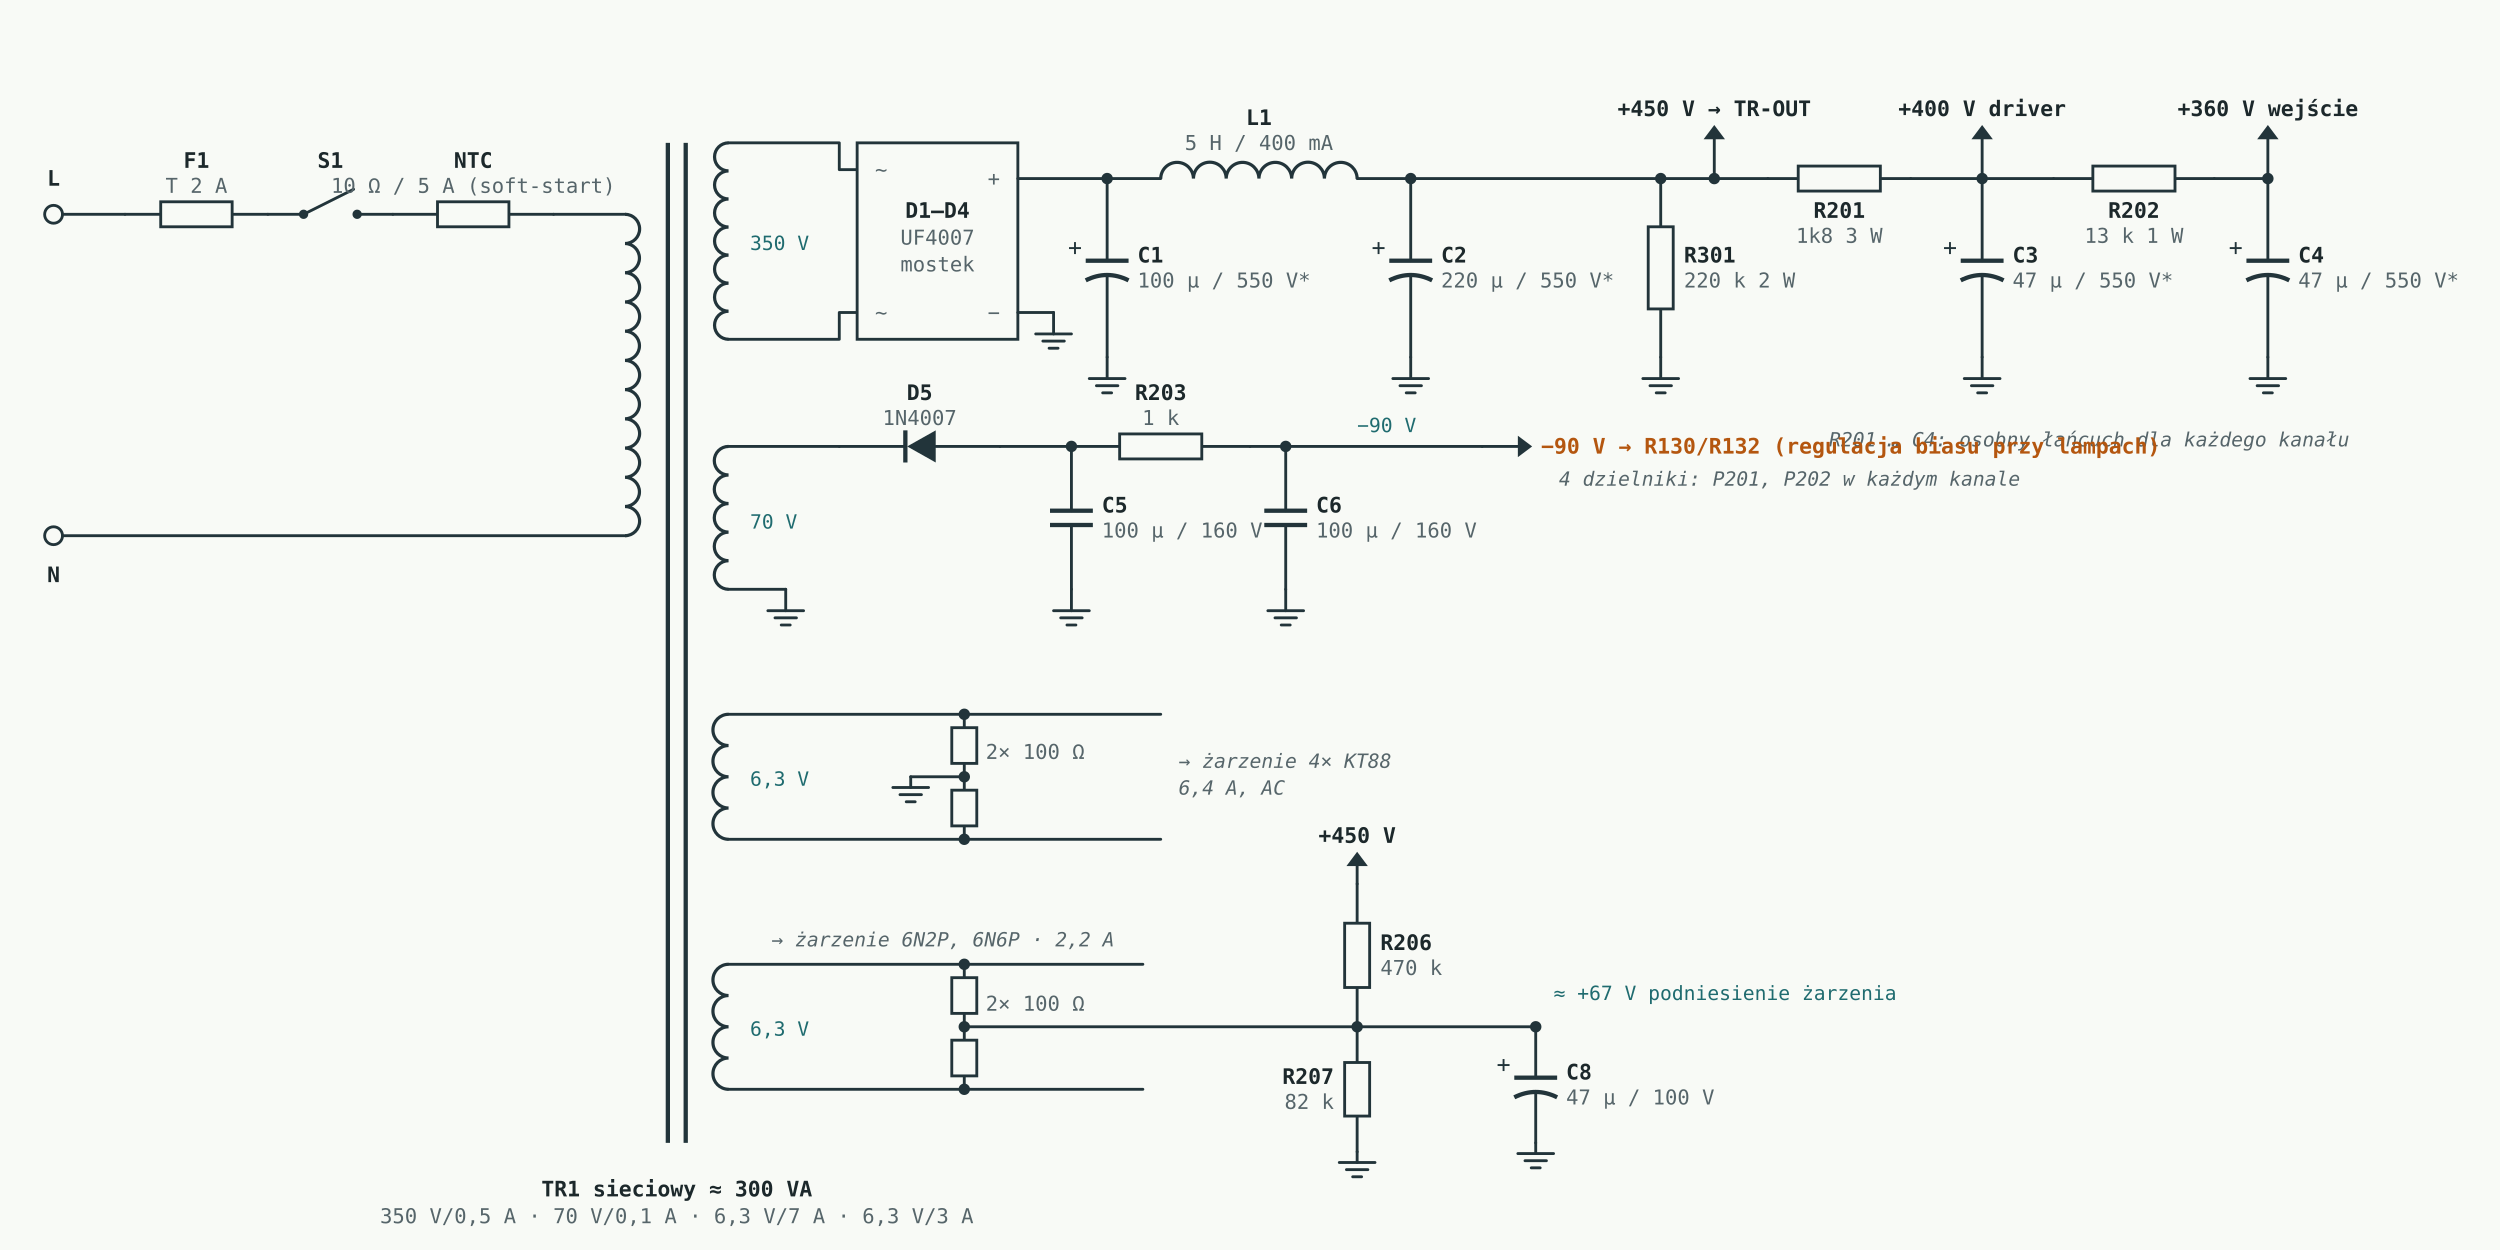
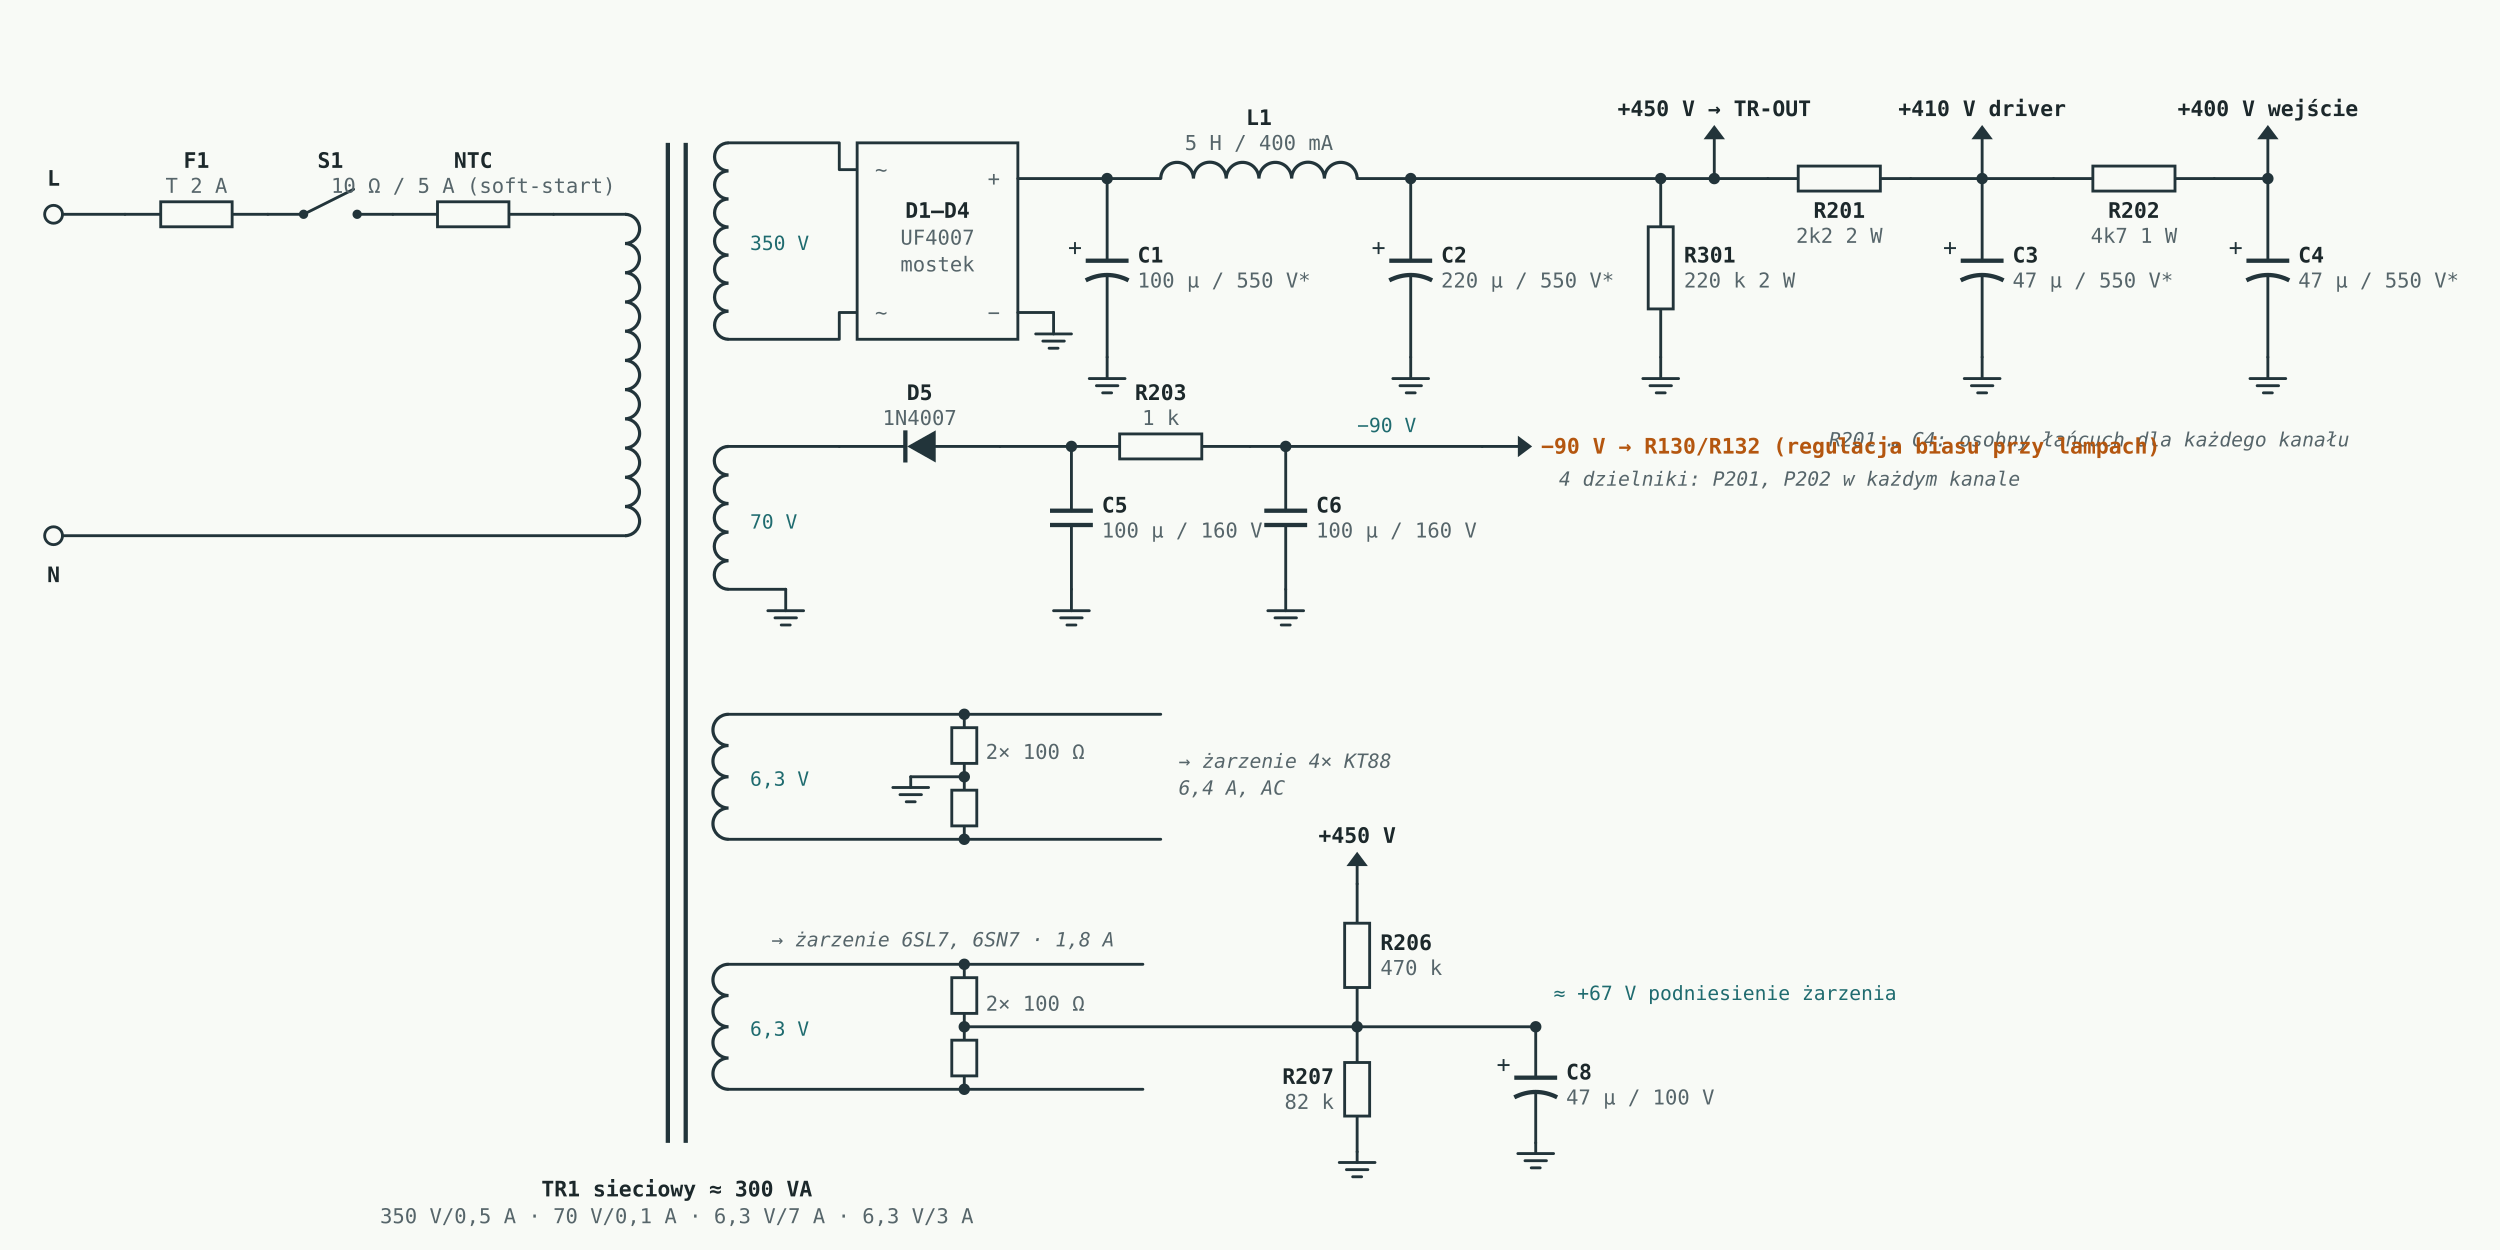
<svg xmlns="http://www.w3.org/2000/svg" viewBox="0 0 1400 700" width="1400" height="700">
  <style>
.w{fill:none;stroke:#22343a;stroke-width:1.6;stroke-linejoin:round;stroke-linecap:round}
.part{fill:#f8faf6;stroke:#22343a;stroke-width:1.6}
.chgp{stroke:#b4560f;fill:#f6e5d6}
.plate{stroke:#22343a;stroke-width:2.4;fill:none}
.plate.chgp{stroke:#b4560f}
.dot{fill:#22343a}
.tube{fill:none;stroke:#22343a;stroke-width:1.6}
.el{fill:none;stroke:#22343a;stroke-width:2}
.grid{stroke-dasharray:3 3;stroke-width:1.6}
.coil{fill:none;stroke:#22343a;stroke-width:1.8}
.chgc{stroke:#b4560f}
.core{stroke:#22343a;stroke-width:2.4}
.flagm{fill:#22343a}
.term{fill:#f8faf6;stroke:#22343a;stroke-width:1.6}
text{font-family:"JetBrains Mono",Consolas,monospace;fill:#1c282b}
.ref{font-size:12px;font-weight:600}
.val{font-size:11.5px;fill:#56656a}
.ref.chg,.val.chg,.rail.chg,.tref.chg,.ttyp.chg{fill:#b4560f}
.tref{font-family:"Arial Narrow",sans-serif;font-size:16px;font-weight:700}
.ttyp{font-size:11.5px;fill:#56656a}
.rail{font-size:12px;font-weight:600}
.op{font-size:11px;fill:#1f6b6f}
.net{font-size:11px;fill:#56656a;font-style:italic}
.pol{font-size:13px;fill:#22343a}
</style>
  <rect width="100%" height="100%" fill="#f8faf6" />
  <circle class="term" cx="30" cy="120" r="5" />
  <text class="ref" x="30" y="104" text-anchor="middle">L</text>
  <circle class="term" cx="30" cy="300" r="5" />
  <text class="ref" x="30" y="326" text-anchor="middle">N</text>
  <polyline class="w" points="35,120 70,120" />
  <polyline class="w" points="70,120 90,120" />
  <polyline class="w" points="130,120 150,120" />
  <rect class="part" x="90" y="113" width="40" height="14" />
  <text class="ref" x="110" y="94" text-anchor="middle">F1</text>
  <text class="val" x="110" y="108" text-anchor="middle">T 2 A</text>
  <polyline class="w" points="150,120 170,120" />
  <circle class="dot" cx="170" cy="120" r="2.6" />
  <line class="w" x1="170" y1="120" x2="198" y2="106" />
  <circle class="dot" cx="200" cy="120" r="2.6" />
  <text class="ref" x="185" y="94" text-anchor="middle">S1</text>
  <polyline class="w" points="200,120 220,120" />
  <polyline class="w" points="220,120 245,120" />
  <polyline class="w" points="285,120 310,120" />
  <rect class="part" x="245" y="113" width="40" height="14" />
  <text class="ref" x="265" y="94" text-anchor="middle">NTC</text>
  <text class="val" x="265" y="108" text-anchor="middle">10 Ω / 5 A (soft-start)</text>
  <polyline class="w" points="310,120 350,120" />
  <polyline class="w" points="35,300 350,300" />
  <path class="coil" d="M350 120 A8.182 8.182 0 0 1 350 136.364 A8.182 8.182 0 0 1 350 152.727 A8.182 8.182 0 0 1 350 169.091 A8.182 8.182 0 0 1 350 185.455 A8.182 8.182 0 0 1 350 201.818 A8.182 8.182 0 0 1 350 218.182 A8.182 8.182 0 0 1 350 234.545 A8.182 8.182 0 0 1 350 250.909 A8.182 8.182 0 0 1 350 267.273 A8.182 8.182 0 0 1 350 283.636 A8.182 8.182 0 0 1 350 300" />
  <line class="core" x1="374" y1="80" x2="374" y2="640" />
  <line class="core" x1="384" y1="80" x2="384" y2="640" />
  <text class="ref" x="379" y="670" text-anchor="middle">TR1  sieciowy ≈ 300 VA</text>
  <text class="val" x="379" y="685" text-anchor="middle">350 V/0,5 A · 70 V/0,1 A · 6,3 V/7 A · 6,3 V/3 A</text>
  <path class="coil" d="M408 80 A7.857 7.857 0 0 0 408 95.714 A7.857 7.857 0 0 0 408 111.429 A7.857 7.857 0 0 0 408 127.143 A7.857 7.857 0 0 0 408 142.857 A7.857 7.857 0 0 0 408 158.571 A7.857 7.857 0 0 0 408 174.286 A7.857 7.857 0 0 0 408 190" />
  <text class="op" x="420" y="140" text-anchor="start">350 V</text>
  <polyline class="w" points="408,80 470,80 470,95 480,95" />
  <polyline class="w" points="408,190 470,190 470,175 480,175" />
  <rect class="part" x="480" y="80" width="90" height="110" />
  <text class="ref" x="525" y="122" text-anchor="middle">D1–D4</text>
  <text class="val" x="525" y="137" text-anchor="middle">UF4007</text>
  <text class="val" x="525" y="152" text-anchor="middle">mostek</text>
  <text class="val" x="490" y="99" text-anchor="start">~</text>
  <text class="val" x="490" y="179" text-anchor="start">~</text>
  <text class="val" x="560" y="104" text-anchor="end">+</text>
  <text class="val" x="560" y="179" text-anchor="end">−</text>
  <polyline class="w" points="570,175 590,175" />
  <polyline class="w" points="590,175 590,187" />
  <line class="w" x1="580" y1="187" x2="600" y2="187" />
  <line class="w" x1="584" y1="191" x2="596" y2="191" />
  <line class="w" x1="587.5" y1="195" x2="592.5" y2="195" />
  <polyline class="w" points="570,100 620,100" />
  <circle class="dot" cx="620" cy="100" r="3.2" />
  <polyline class="w" points="620,100 620,146" />
  <polyline class="w" points="620,154 620,200" />
  <line class="plate" x1="608" y1="146" x2="632" y2="146" />
  <path class="plate" d="M608 157 Q620 151 632 157" fill="none" />
  <text class="pol" x="602" y="143" text-anchor="middle">+</text>
  <text class="ref" x="637" y="147" text-anchor="start">C1</text>
  <text class="val" x="637" y="161" text-anchor="start">100 µ / 550 V*</text>
  <polyline class="w" points="620,200 620,212" />
  <line class="w" x1="610" y1="212" x2="630" y2="212" />
  <line class="w" x1="614" y1="216" x2="626" y2="216" />
  <line class="w" x1="617.5" y1="220" x2="622.5" y2="220" />
  <polyline class="w" points="620,100 650,100" />
  <path class="coil" d="M650 100 A9.167 9.167 0 0 1 668.333 100 A9.167 9.167 0 0 1 686.667 100 A9.167 9.167 0 0 1 705 100 A9.167 9.167 0 0 1 723.333 100 A9.167 9.167 0 0 1 741.667 100 A9.167 9.167 0 0 1 760 100" />
  <text class="ref" x="705" y="70" text-anchor="middle">L1</text>
  <text class="val" x="705" y="84" text-anchor="middle">5 H / 400 mA</text>
  <polyline class="w" points="760,100 790,100" />
  <circle class="dot" cx="790" cy="100" r="3.2" />
  <polyline class="w" points="790,100 790,146" />
  <polyline class="w" points="790,154 790,200" />
  <line class="plate" x1="778" y1="146" x2="802" y2="146" />
  <path class="plate" d="M778 157 Q790 151 802 157" fill="none" />
  <text class="pol" x="772" y="143" text-anchor="middle">+</text>
  <text class="ref" x="807" y="147" text-anchor="start">C2</text>
  <text class="val" x="807" y="161" text-anchor="start">220 µ / 550 V*</text>
  <polyline class="w" points="790,200 790,212" />
  <line class="w" x1="780" y1="212" x2="800" y2="212" />
  <line class="w" x1="784" y1="216" x2="796" y2="216" />
  <line class="w" x1="787.5" y1="220" x2="792.5" y2="220" />
  <polyline class="w" points="790,100 990,100" />
  <circle class="dot" cx="930" cy="100" r="3.2" />
  <polyline class="w" points="930,100 930,127" />
  <polyline class="w" points="930,173 930,200" />
  <rect class="part" x="923" y="127" width="14" height="46" />
  <text class="ref" x="943" y="147" text-anchor="start">R301</text>
  <text class="val" x="943" y="161" text-anchor="start">220 k 2 W</text>
  <polyline class="w" points="930,200 930,212" />
  <line class="w" x1="920" y1="212" x2="940" y2="212" />
  <line class="w" x1="924" y1="216" x2="936" y2="216" />
  <line class="w" x1="927.5" y1="220" x2="932.5" y2="220" />
  <circle class="dot" cx="960" cy="100" r="3.2" />
  <polyline class="w" points="960,100 960,78" />
  <path class="flagm" d="M954 78 L966 78 L960 70 Z" />
  <text class="rail" x="960" y="65" text-anchor="middle">+450 V → TR-OUT</text>
  <polyline class="w" points="990,100 1007,100" />
  <polyline class="w" points="1053,100 1070,100" />
  <rect class="part" x="1007" y="93" width="46" height="14" />
  <text class="ref" x="1030" y="122" text-anchor="middle">R201</text>
-   <text class="val" x="1030" y="136" text-anchor="middle">1k8 3 W</text>
+   <text class="val" x="1030" y="136" text-anchor="middle">2k2 2 W</text>
  <polyline class="w" points="1070,100 1110,100" />
  <circle class="dot" cx="1110" cy="100" r="3.2" />
  <polyline class="w" points="1110,100 1110,146" />
  <polyline class="w" points="1110,154 1110,200" />
  <line class="plate" x1="1098" y1="146" x2="1122" y2="146" />
  <path class="plate" d="M1098 157 Q1110 151 1122 157" fill="none" />
  <text class="pol" x="1092" y="143" text-anchor="middle">+</text>
  <text class="ref" x="1127" y="147" text-anchor="start">C3</text>
  <text class="val" x="1127" y="161" text-anchor="start">47 µ / 550 V*</text>
  <polyline class="w" points="1110,200 1110,212" />
  <line class="w" x1="1100" y1="212" x2="1120" y2="212" />
  <line class="w" x1="1104" y1="216" x2="1116" y2="216" />
  <line class="w" x1="1107.5" y1="220" x2="1112.5" y2="220" />
  <polyline class="w" points="1110,100 1110,78" />
  <path class="flagm" d="M1104 78 L1116 78 L1110 70 Z" />
-   <text class="rail" x="1110" y="65" text-anchor="middle">+400 V driver</text>
+   <text class="rail" x="1110" y="65" text-anchor="middle">+410 V driver</text>
  <polyline class="w" points="1110,100 1150,100" />
  <polyline class="w" points="1150,100 1172,100" />
  <polyline class="w" points="1218,100 1240,100" />
  <rect class="part" x="1172" y="93" width="46" height="14" />
  <text class="ref" x="1195" y="122" text-anchor="middle">R202</text>
-   <text class="val" x="1195" y="136" text-anchor="middle">13 k 1 W</text>
+   <text class="val" x="1195" y="136" text-anchor="middle">4k7 1 W</text>
  <polyline class="w" points="1240,100 1270,100" />
  <circle class="dot" cx="1270" cy="100" r="3.2" />
  <polyline class="w" points="1270,100 1270,146" />
  <polyline class="w" points="1270,154 1270,200" />
  <line class="plate" x1="1258" y1="146" x2="1282" y2="146" />
  <path class="plate" d="M1258 157 Q1270 151 1282 157" fill="none" />
  <text class="pol" x="1252" y="143" text-anchor="middle">+</text>
  <text class="ref" x="1287" y="147" text-anchor="start">C4</text>
  <text class="val" x="1287" y="161" text-anchor="start">47 µ / 550 V*</text>
  <polyline class="w" points="1270,200 1270,212" />
  <line class="w" x1="1260" y1="212" x2="1280" y2="212" />
  <line class="w" x1="1264" y1="216" x2="1276" y2="216" />
  <line class="w" x1="1267.5" y1="220" x2="1272.5" y2="220" />
  <polyline class="w" points="1270,100 1270,78" />
  <path class="flagm" d="M1264 78 L1276 78 L1270 70 Z" />
-   <text class="rail" x="1270" y="65" text-anchor="middle">+360 V wejście</text>
+   <text class="rail" x="1270" y="65" text-anchor="middle">+400 V wejście</text>
  <text class="net" x="1170" y="250" text-anchor="middle">R201 … C4: osobny łańcuch dla każdego kanału</text>
  <path class="coil" d="M408 250 A8 8 0 0 0 408 266 A8 8 0 0 0 408 282 A8 8 0 0 0 408 298 A8 8 0 0 0 408 314 A8 8 0 0 0 408 330" />
  <text class="op" x="420" y="296" text-anchor="start">70 V</text>
  <polyline class="w" points="408,330 440,330" />
  <polyline class="w" points="440,330 440,342" />
  <line class="w" x1="430" y1="342" x2="450" y2="342" />
  <line class="w" x1="434" y1="346" x2="446" y2="346" />
  <line class="w" x1="437.5" y1="350" x2="442.5" y2="350" />
  <polyline class="w" points="408,250 470,250" />
  <polyline class="w" points="470,250 506,250" />
  <polyline class="w" points="524,250 560,250" />
  <path class="flagm" d="M524 241 L524 259 L508 250 Z" />
  <line class="plate" x1="507" y1="241" x2="507" y2="259" />
  <text class="ref" x="515" y="224" text-anchor="middle">D5</text>
  <text class="val" x="515" y="238" text-anchor="middle">1N4007</text>
  <polyline class="w" points="560,250 600,250" />
  <circle class="dot" cx="600" cy="250" r="3.2" />
  <polyline class="w" points="600,250 600,286" />
  <polyline class="w" points="600,294 600,330" />
  <line class="plate" x1="588" y1="286" x2="612" y2="286" />
  <line class="plate" x1="588" y1="294" x2="612" y2="294" />
  <text class="ref" x="617" y="287" text-anchor="start">C5</text>
  <text class="val" x="617" y="301" text-anchor="start">100 µ / 160 V</text>
  <polyline class="w" points="600,330 600,342" />
  <line class="w" x1="590" y1="342" x2="610" y2="342" />
  <line class="w" x1="594" y1="346" x2="606" y2="346" />
  <line class="w" x1="597.5" y1="350" x2="602.5" y2="350" />
  <polyline class="w" points="600,250 627,250" />
  <polyline class="w" points="673,250 700,250" />
  <rect class="part" x="627" y="243" width="46" height="14" />
  <text class="ref" x="650" y="224" text-anchor="middle">R203</text>
  <text class="val" x="650" y="238" text-anchor="middle">1 k</text>
  <polyline class="w" points="700,250 720,250" />
  <circle class="dot" cx="720" cy="250" r="3.2" />
  <polyline class="w" points="720,250 720,286" />
  <polyline class="w" points="720,294 720,330" />
  <line class="plate" x1="708" y1="286" x2="732" y2="286" />
  <line class="plate" x1="708" y1="294" x2="732" y2="294" />
  <text class="ref" x="737" y="287" text-anchor="start">C6</text>
  <text class="val" x="737" y="301" text-anchor="start">100 µ / 160 V</text>
  <polyline class="w" points="720,330 720,342" />
  <line class="w" x1="710" y1="342" x2="730" y2="342" />
  <line class="w" x1="714" y1="346" x2="726" y2="346" />
  <line class="w" x1="717.5" y1="350" x2="722.5" y2="350" />
  <text class="op" x="760" y="242" text-anchor="start">−90 V</text>
  <polyline class="w" points="720,250 830,250" />
  <polyline class="w" points="830,250 850,250" />
  <path class="flagm" d="M850 244 L850 256 L858 250 Z" />
  <text class="rail chg" x="863" y="254" text-anchor="start">−90 V → R130/R132 (regulacja biasu przy lampach)</text>
  <text class="net" x="873" y="272" text-anchor="start">4 dzielniki: P201, P202 w każdym kanale</text>
  <path class="coil" d="M408 400 A8.75 8.75 0 0 0 408 417.5 A8.75 8.75 0 0 0 408 435 A8.75 8.75 0 0 0 408 452.5 A8.75 8.75 0 0 0 408 470" />
  <text class="op" x="420" y="440" text-anchor="start">6,3 V</text>
  <polyline class="w" points="408,400 650,400" />
  <polyline class="w" points="408,470 650,470" />
  <polyline class="w" points="540,400 540,407.5" />
  <polyline class="w" points="540,427.5 540,435" />
  <rect class="part" x="533" y="407.5" width="14" height="20" />
  <text class="ref" x="553" y="414.5" text-anchor="start" />
  <text class="val" x="553" y="428.5" text-anchor="start" />
  <polyline class="w" points="540,435 540,442.5" />
  <polyline class="w" points="540,462.5 540,470" />
  <rect class="part" x="533" y="442.5" width="14" height="20" />
  <text class="ref" x="553" y="449.5" text-anchor="start" />
  <text class="val" x="553" y="463.5" text-anchor="start" />
  <text class="val" x="552" y="425" text-anchor="start">2× 100 Ω</text>
  <circle class="dot" cx="540" cy="400" r="3.2" />
  <circle class="dot" cx="540" cy="470" r="3.2" />
  <circle class="dot" cx="540" cy="435" r="3.2" />
  <polyline class="w" points="540,435 510,435" />
  <polyline class="w" points="510,435 510,441" />
  <line class="w" x1="500" y1="441" x2="520" y2="441" />
  <line class="w" x1="504" y1="445" x2="516" y2="445" />
  <line class="w" x1="507.5" y1="449" x2="512.5" y2="449" />
  <text class="net" x="660" y="430" text-anchor="start">→ żarzenie 4× KT88</text>
  <text class="net" x="660" y="445" text-anchor="start">6,4 A, AC</text>
  <path class="coil" d="M408 540 A8.75 8.75 0 0 0 408 557.5 A8.75 8.75 0 0 0 408 575 A8.75 8.75 0 0 0 408 592.5 A8.75 8.75 0 0 0 408 610" />
  <text class="op" x="420" y="580" text-anchor="start">6,3 V</text>
  <polyline class="w" points="408,540 640,540" />
  <polyline class="w" points="408,610 640,610" />
  <polyline class="w" points="540,540 540,547.5" />
  <polyline class="w" points="540,567.5 540,575" />
  <rect class="part" x="533" y="547.5" width="14" height="20" />
  <text class="ref" x="553" y="554.5" text-anchor="start" />
  <text class="val" x="553" y="568.5" text-anchor="start" />
  <polyline class="w" points="540,575 540,582.5" />
  <polyline class="w" points="540,602.5 540,610" />
  <rect class="part" x="533" y="582.5" width="14" height="20" />
  <text class="ref" x="553" y="589.5" text-anchor="start" />
  <text class="val" x="553" y="603.5" text-anchor="start" />
  <text class="val" x="552" y="566" text-anchor="start">2× 100 Ω</text>
  <circle class="dot" cx="540" cy="540" r="3.2" />
  <circle class="dot" cx="540" cy="610" r="3.2" />
  <circle class="dot" cx="540" cy="575" r="3.2" />
-   <text class="net" x="432" y="530" text-anchor="start">→ żarzenie 6N2P, 6N6P · 2,2 A</text>
+   <text class="net" x="432" y="530" text-anchor="start">→ żarzenie 6SL7, 6SN7 · 1,8 A</text>
  <polyline class="w" points="540,575 760,575" />
  <circle class="dot" cx="760" cy="575" r="3.2" />
  <polyline class="w" points="760,495 760,517" />
  <polyline class="w" points="760,553 760,575" />
  <rect class="part" x="753" y="517" width="14" height="36" />
  <text class="ref" x="773" y="532" text-anchor="start">R206</text>
  <text class="val" x="773" y="546" text-anchor="start">470 k</text>
  <polyline class="w" points="760,495 760,485" />
  <path class="flagm" d="M754 485 L766 485 L760 477 Z" />
  <text class="rail" x="760" y="472" text-anchor="middle">+450 V</text>
  <polyline class="w" points="760,575 760,595" />
  <polyline class="w" points="760,625 760,645" />
  <rect class="part" x="753" y="595" width="14" height="30" />
  <text class="ref" x="747" y="607" text-anchor="end">R207</text>
  <text class="val" x="747" y="621" text-anchor="end">82 k</text>
  <polyline class="w" points="760,645 760,651" />
  <line class="w" x1="750" y1="651" x2="770" y2="651" />
  <line class="w" x1="754" y1="655" x2="766" y2="655" />
  <line class="w" x1="757.5" y1="659" x2="762.5" y2="659" />
  <polyline class="w" points="760,575 860,575" />
  <circle class="dot" cx="860" cy="575" r="3.2" />
  <polyline class="w" points="860,575 860,603.5" />
  <polyline class="w" points="860,611.5 860,640" />
  <line class="plate" x1="848" y1="603.5" x2="872" y2="603.5" />
  <path class="plate" d="M848 614.5 Q860 608.5 872 614.5" fill="none" />
  <text class="pol" x="842" y="600.5" text-anchor="middle">+</text>
  <text class="ref" x="877" y="604.5" text-anchor="start">C8</text>
  <text class="val" x="877" y="618.5" text-anchor="start">47 µ / 100 V</text>
  <polyline class="w" points="860,640 860,646" />
  <line class="w" x1="850" y1="646" x2="870" y2="646" />
  <line class="w" x1="854" y1="650" x2="866" y2="650" />
  <line class="w" x1="857.5" y1="654" x2="862.5" y2="654" />
  <text class="op" x="870" y="560" text-anchor="start">≈ +67 V podniesienie żarzenia</text>
</svg>
